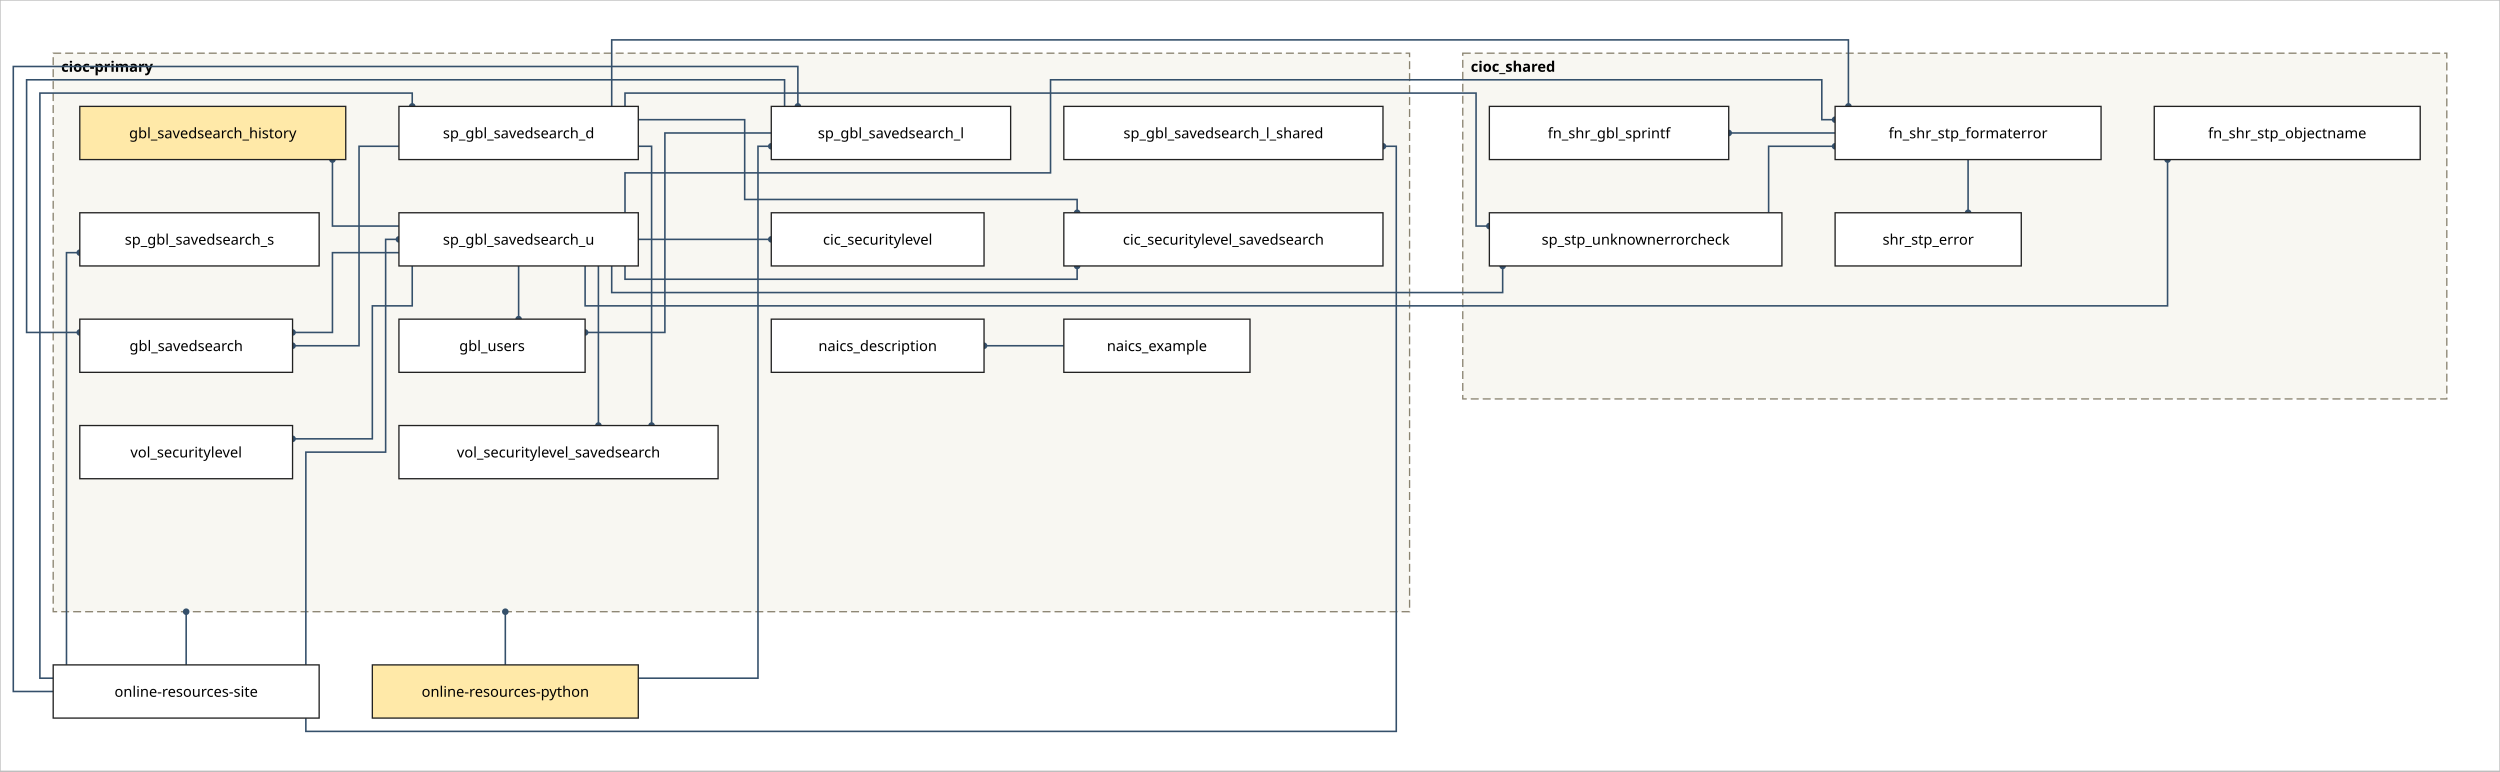
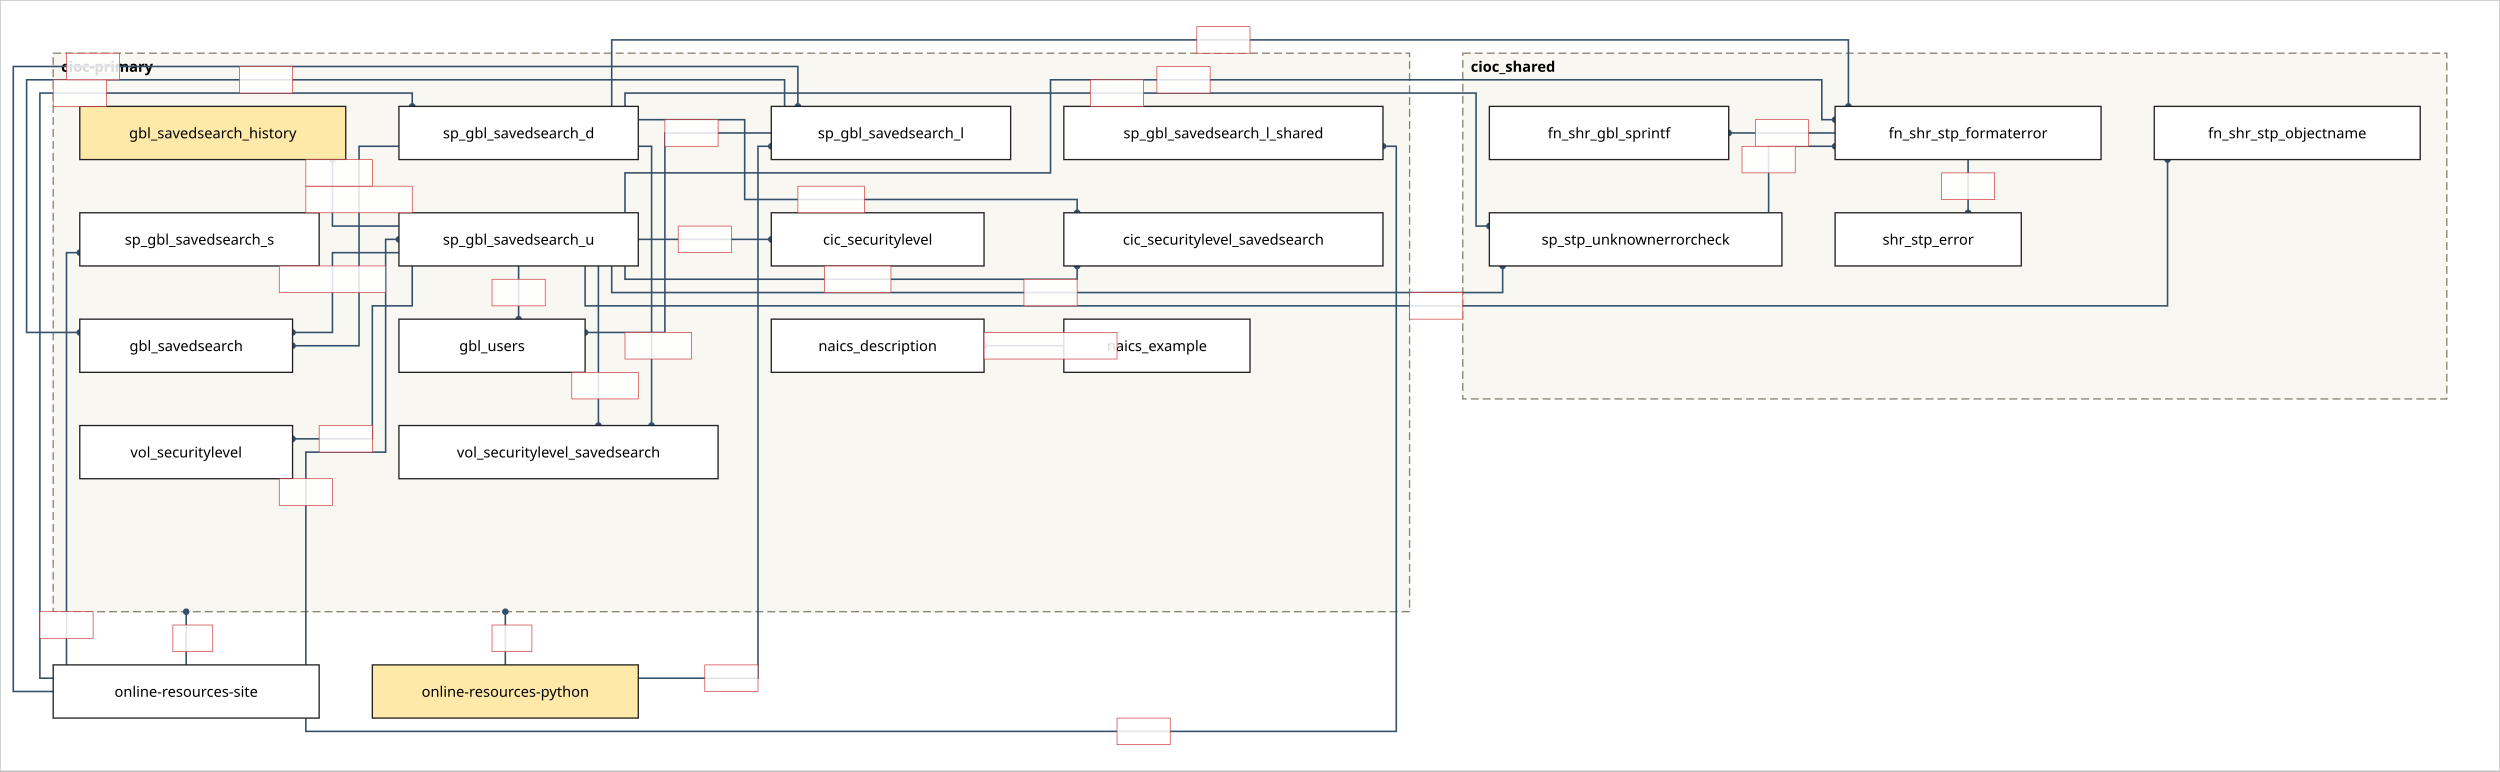
<svg xmlns="http://www.w3.org/2000/svg" width="1880" height="580" viewBox="0 0 1880 580" font-family="sans-serif" font-size="11">
  <rect width="100%" height="100%" fill="#fff" stroke="#bbb" />
  <rect x="40" y="40" width="1020" height="420" fill="#f3f1ea" fill-opacity="0.6" stroke="#8a8370" stroke-dasharray="6 3" />
  <text x="46" y="54" font-weight="bold">cioc-primary</text>
  <rect x="1100" y="40" width="740" height="260" fill="#f3f1ea" fill-opacity="0.6" stroke="#8a8370" stroke-dasharray="6 3" />
  <text x="1106" y="54" font-weight="bold">cioc_shared</text>
  <polyline points="480,90 560,90 560,150 810,150 810,160" fill="none" stroke="#35506b" stroke-width="1.2" />
  <circle cx="810" cy="160" r="2.5" fill="#35506b" />
  <polyline points="300,110 270,110 270,260 220,260" fill="none" stroke="#35506b" stroke-width="1.2" />
  <circle cx="220" cy="260" r="2.5" fill="#35506b" />
  <polyline points="480,110 490,110 490,320" fill="none" stroke="#35506b" stroke-width="1.2" />
  <circle cx="490" cy="320" r="2.5" fill="#35506b" />
  <polyline points="460,80 460,30 1390,30 1390,80" fill="none" stroke="#35506b" stroke-width="1.2" />
  <circle cx="1390" cy="80" r="2.5" fill="#35506b" />
  <polyline points="470,80 470,70 1110,70 1110,170 1120,170" fill="none" stroke="#35506b" stroke-width="1.2" />
  <circle cx="1120" cy="170" r="2.5" fill="#35506b" />
  <polyline points="590,80 590,60 20,60 20,250 60,250" fill="none" stroke="#35506b" stroke-width="1.2" />
  <circle cx="60" cy="250" r="2.5" fill="#35506b" />
  <polyline points="580,100 500,100 500,250 440,250" fill="none" stroke="#35506b" stroke-width="1.2" />
  <circle cx="440" cy="250" r="2.5" fill="#35506b" />
  <polyline points="480,180 580,180" fill="none" stroke="#35506b" stroke-width="1.2" />
  <circle cx="580" cy="180" r="2.5" fill="#35506b" />
  <polyline points="470,200 470,210 810,210 810,200" fill="none" stroke="#35506b" stroke-width="1.2" />
  <circle cx="810" cy="200" r="2.5" fill="#35506b" />
  <polyline points="300,190 250,190 250,250 220,250" fill="none" stroke="#35506b" stroke-width="1.2" />
  <circle cx="220" cy="250" r="2.5" fill="#35506b" />
  <polyline points="300,170 250,170 250,120" fill="none" stroke="#35506b" stroke-width="1.2" />
  <circle cx="250" cy="120" r="2.5" fill="#35506b" />
  <polyline points="390,200 390,240" fill="none" stroke="#35506b" stroke-width="1.2" />
  <circle cx="390" cy="240" r="2.5" fill="#35506b" />
  <polyline points="310,200 310,230 280,230 280,330 220,330" fill="none" stroke="#35506b" stroke-width="1.2" />
  <circle cx="220" cy="330" r="2.5" fill="#35506b" />
  <polyline points="450,200 450,320" fill="none" stroke="#35506b" stroke-width="1.2" />
  <circle cx="450" cy="320" r="2.5" fill="#35506b" />
  <polyline points="470,160 470,130 790,130 790,60 1370,60 1370,90 1380,90" fill="none" stroke="#35506b" stroke-width="1.2" />
  <circle cx="1380" cy="90" r="2.5" fill="#35506b" />
  <polyline points="440,200 440,230 1630,230 1630,120" fill="none" stroke="#35506b" stroke-width="1.2" />
  <circle cx="1630" cy="120" r="2.5" fill="#35506b" />
  <polyline points="460,200 460,220 1130,220 1130,200" fill="none" stroke="#35506b" stroke-width="1.2" />
  <circle cx="1130" cy="200" r="2.5" fill="#35506b" />
  <polyline points="800,260 740,260" fill="none" stroke="#35506b" stroke-width="1.2" />
  <circle cx="740" cy="260" r="2.5" fill="#35506b" />
  <polyline points="1380,100 1300,100" fill="none" stroke="#35506b" stroke-width="1.2" />
  <circle cx="1300" cy="100" r="2.5" fill="#35506b" />
  <polyline points="1480,120 1480,160" fill="none" stroke="#35506b" stroke-width="1.2" />
  <circle cx="1480" cy="160" r="2.5" fill="#35506b" />
  <polyline points="1330,160 1330,110 1380,110" fill="none" stroke="#35506b" stroke-width="1.2" />
  <circle cx="1380" cy="110" r="2.5" fill="#35506b" />
  <polyline points="380,500 380,460" fill="none" stroke="#35506b" stroke-width="1.2" />
  <circle cx="380" cy="460" r="2.5" fill="#35506b" />
  <polyline points="480,510 570,510 570,110 580,110" fill="none" stroke="#35506b" stroke-width="1.2" />
  <circle cx="580" cy="110" r="2.5" fill="#35506b" />
  <polyline points="140,500 140,460" fill="none" stroke="#35506b" stroke-width="1.2" />
  <circle cx="140" cy="460" r="2.5" fill="#35506b" />
  <polyline points="40,510 30,510 30,70 310,70 310,80" fill="none" stroke="#35506b" stroke-width="1.2" />
  <circle cx="310" cy="80" r="2.5" fill="#35506b" />
  <polyline points="40,520 10,520 10,50 600,50 600,80" fill="none" stroke="#35506b" stroke-width="1.2" />
  <circle cx="600" cy="80" r="2.5" fill="#35506b" />
  <polyline points="230,540 230,550 1050,550 1050,110 1040,110" fill="none" stroke="#35506b" stroke-width="1.2" />
  <circle cx="1040" cy="110" r="2.5" fill="#35506b" />
  <polyline points="50,500 50,190 60,190" fill="none" stroke="#35506b" stroke-width="1.2" />
  <circle cx="60" cy="190" r="2.5" fill="#35506b" />
  <polyline points="230,500 230,340 290,340 290,180 300,180" fill="none" stroke="#35506b" stroke-width="1.2" />
  <circle cx="300" cy="180" r="2.5" fill="#35506b" />
  <rect x="300" y="80" width="180" height="40" fill="#fff" stroke="#222" />
  <text x="390" y="104" text-anchor="middle">sp_gbl_savedsearch_d</text>
  <rect x="580" y="80" width="180" height="40" fill="#fff" stroke="#222" />
  <text x="670" y="104" text-anchor="middle">sp_gbl_savedsearch_l</text>
  <rect x="800" y="80" width="240" height="40" fill="#fff" stroke="#222" />
  <text x="920" y="104" text-anchor="middle">sp_gbl_savedsearch_l_shared</text>
  <rect x="60" y="160" width="180" height="40" fill="#fff" stroke="#222" />
  <text x="150" y="184" text-anchor="middle">sp_gbl_savedsearch_s</text>
  <rect x="300" y="160" width="180" height="40" fill="#fff" stroke="#222" />
  <text x="390" y="184" text-anchor="middle">sp_gbl_savedsearch_u</text>
  <rect x="580" y="160" width="160" height="40" fill="#fff" stroke="#222" />
  <text x="660" y="184" text-anchor="middle">cic_securitylevel</text>
  <rect x="800" y="160" width="240" height="40" fill="#fff" stroke="#222" />
  <text x="920" y="184" text-anchor="middle">cic_securitylevel_savedsearch</text>
  <rect x="60" y="240" width="160" height="40" fill="#fff" stroke="#222" />
  <text x="140" y="264" text-anchor="middle">gbl_savedsearch</text>
  <rect x="60" y="80" width="200" height="40" fill="#ffe9a8" stroke="#222" />
  <text x="160" y="104" text-anchor="middle">gbl_savedsearch_history</text>
  <rect x="300" y="240" width="140" height="40" fill="#fff" stroke="#222" />
  <text x="370" y="264" text-anchor="middle">gbl_users</text>
  <rect x="580" y="240" width="160" height="40" fill="#fff" stroke="#222" />
  <text x="660" y="264" text-anchor="middle">naics_description</text>
  <rect x="800" y="240" width="140" height="40" fill="#fff" stroke="#222" />
  <text x="870" y="264" text-anchor="middle">naics_example</text>
  <rect x="60" y="320" width="160" height="40" fill="#fff" stroke="#222" />
  <text x="140" y="344" text-anchor="middle">vol_securitylevel</text>
  <rect x="300" y="320" width="240" height="40" fill="#fff" stroke="#222" />
  <text x="420" y="344" text-anchor="middle">vol_securitylevel_savedsearch</text>
  <rect x="1120" y="80" width="180" height="40" fill="#fff" stroke="#222" />
  <text x="1210" y="104" text-anchor="middle">fn_shr_gbl_sprintf</text>
  <rect x="1380" y="80" width="200" height="40" fill="#fff" stroke="#222" />
  <text x="1480" y="104" text-anchor="middle">fn_shr_stp_formaterror</text>
  <rect x="1620" y="80" width="200" height="40" fill="#fff" stroke="#222" />
  <text x="1720" y="104" text-anchor="middle">fn_shr_stp_objectname</text>
  <rect x="1120" y="160" width="220" height="40" fill="#fff" stroke="#222" />
  <text x="1230" y="184" text-anchor="middle">sp_stp_unknownerrorcheck</text>
  <rect x="1380" y="160" width="140" height="40" fill="#fff" stroke="#222" />
  <text x="1450" y="184" text-anchor="middle">shr_stp_error</text>
  <rect x="280" y="500" width="200" height="40" fill="#ffe9a8" stroke="#222" />
  <text x="380" y="524" text-anchor="middle">online-resources-python</text>
  <rect x="40" y="500" width="200" height="40" fill="#fff" stroke="#222" />
  <text x="140" y="524" text-anchor="middle">online-resources-site</text>
+   <rect x="600" y="140" width="50" height="20" fill="#fff" fill-opacity="0.85" stroke="#c33" stroke-width="0.5" />
+   <rect x="230" y="140" width="80" height="20" fill="#fff" fill-opacity="0.85" stroke="#c33" stroke-width="0.5" />
+   <rect x="470" y="250" width="50" height="20" fill="#fff" fill-opacity="0.85" stroke="#c33" stroke-width="0.5" />
+   <rect x="900" y="20" width="40" height="20" fill="#fff" fill-opacity="0.85" stroke="#c33" stroke-width="0.5" />
+   <rect x="820" y="60" width="40" height="20" fill="#fff" fill-opacity="0.85" stroke="#c33" stroke-width="0.5" />
+   <rect x="180" y="50" width="40" height="20" fill="#fff" fill-opacity="0.85" stroke="#c33" stroke-width="0.5" />
+   <rect x="500" y="90" width="40" height="20" fill="#fff" fill-opacity="0.85" stroke="#c33" stroke-width="0.5" />
+   <rect x="510" y="170" width="40" height="20" fill="#fff" fill-opacity="0.85" stroke="#c33" stroke-width="0.5" />
+   <rect x="620" y="200" width="50" height="20" fill="#fff" fill-opacity="0.85" stroke="#c33" stroke-width="0.5" />
+   <rect x="210" y="200" width="80" height="20" fill="#fff" fill-opacity="0.85" stroke="#c33" stroke-width="0.5" />
+   <rect x="230" y="120" width="50" height="20" fill="#fff" fill-opacity="0.85" stroke="#c33" stroke-width="0.5" />
+   <rect x="370" y="210" width="40" height="20" fill="#fff" fill-opacity="0.85" stroke="#c33" stroke-width="0.5" />
+   <rect x="240" y="320" width="40" height="20" fill="#fff" fill-opacity="0.85" stroke="#c33" stroke-width="0.5" />
+   <rect x="430" y="280" width="50" height="20" fill="#fff" fill-opacity="0.85" stroke="#c33" stroke-width="0.5" />
+   <rect x="870" y="50" width="40" height="20" fill="#fff" fill-opacity="0.85" stroke="#c33" stroke-width="0.5" />
+   <rect x="1060" y="220" width="40" height="20" fill="#fff" fill-opacity="0.85" stroke="#c33" stroke-width="0.5" />
+   <rect x="770" y="210" width="40" height="20" fill="#fff" fill-opacity="0.85" stroke="#c33" stroke-width="0.5" />
+   <rect x="740" y="250" width="100" height="20" fill="#fff" fill-opacity="0.85" stroke="#c33" stroke-width="0.5" />
+   <rect x="1320" y="90" width="40" height="20" fill="#fff" fill-opacity="0.85" stroke="#c33" stroke-width="0.5" />
+   <rect x="1460" y="130" width="40" height="20" fill="#fff" fill-opacity="0.85" stroke="#c33" stroke-width="0.5" />
+   <rect x="1310" y="110" width="40" height="20" fill="#fff" fill-opacity="0.85" stroke="#c33" stroke-width="0.5" />
+   <rect x="370" y="470" width="30" height="20" fill="#fff" fill-opacity="0.85" stroke="#c33" stroke-width="0.5" />
+   <rect x="530" y="500" width="40" height="20" fill="#fff" fill-opacity="0.85" stroke="#c33" stroke-width="0.5" />
+   <rect x="130" y="470" width="30" height="20" fill="#fff" fill-opacity="0.85" stroke="#c33" stroke-width="0.5" />
+   <rect x="40" y="60" width="40" height="20" fill="#fff" fill-opacity="0.85" stroke="#c33" stroke-width="0.5" />
+   <rect x="50" y="40" width="40" height="20" fill="#fff" fill-opacity="0.85" stroke="#c33" stroke-width="0.5" />
+   <rect x="840" y="540" width="40" height="20" fill="#fff" fill-opacity="0.85" stroke="#c33" stroke-width="0.5" />
+   <rect x="30" y="460" width="40" height="20" fill="#fff" fill-opacity="0.85" stroke="#c33" stroke-width="0.5" />
+   <rect x="210" y="360" width="40" height="20" fill="#fff" fill-opacity="0.85" stroke="#c33" stroke-width="0.5" />
</svg>
